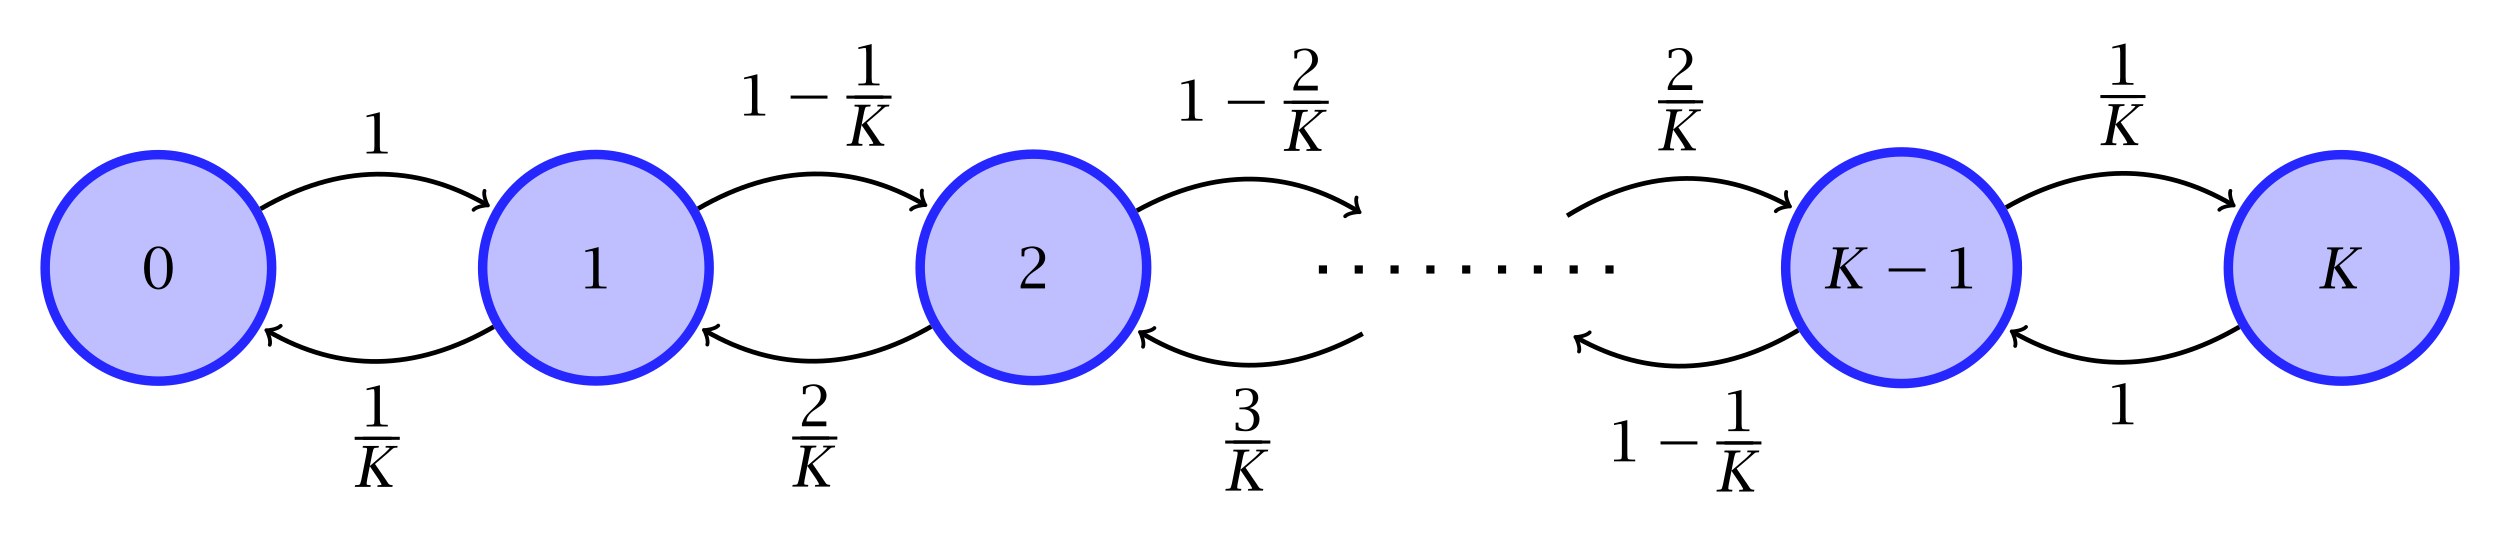
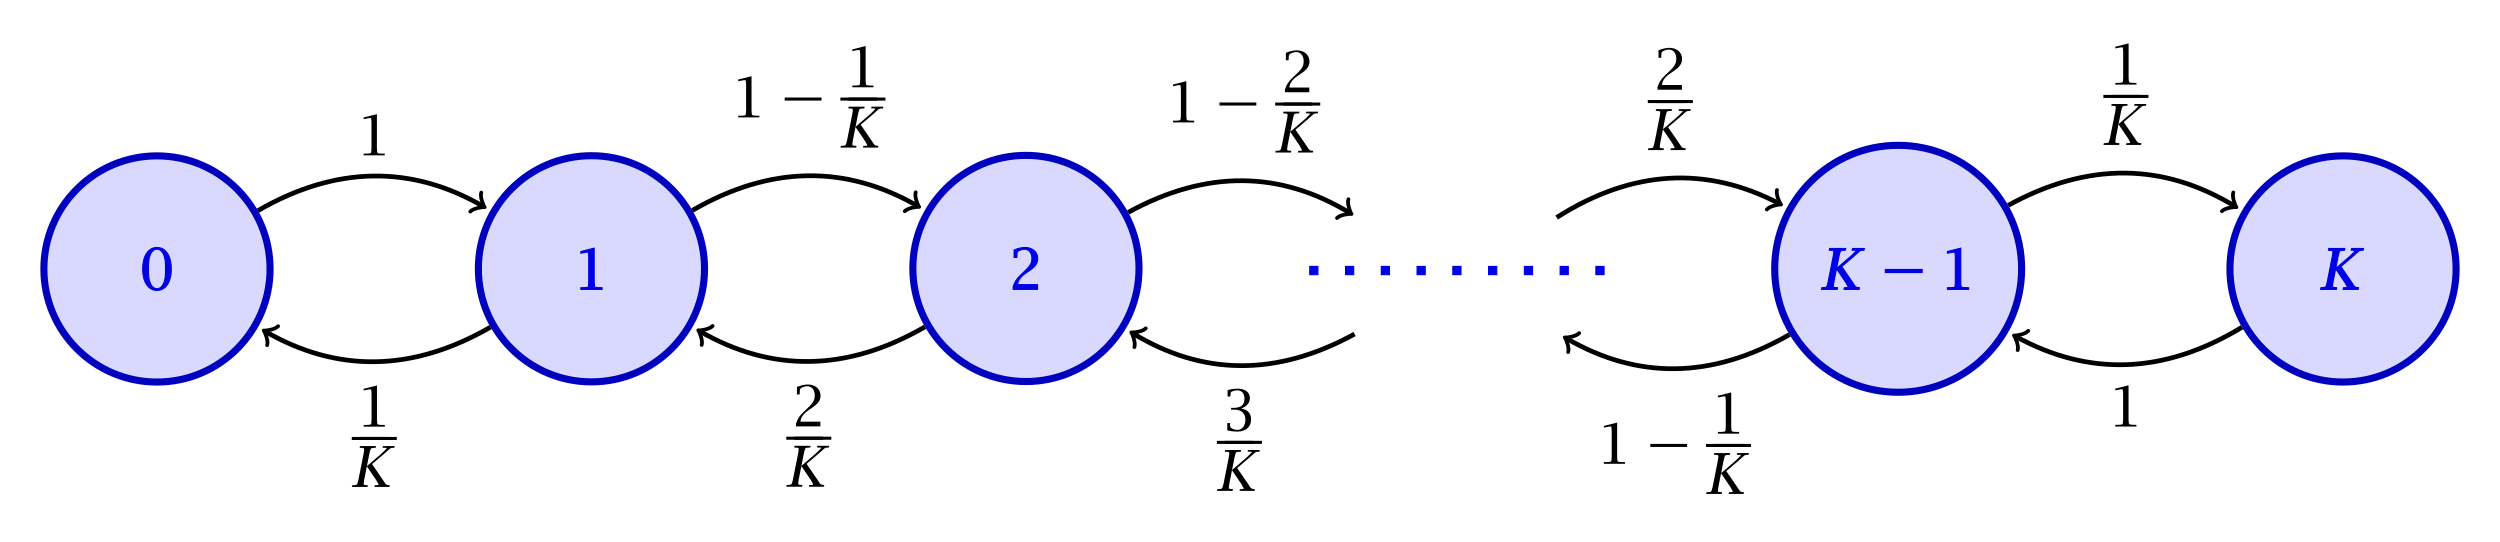
- <svg xmlns="http://www.w3.org/2000/svg" xmlns:xlink="http://www.w3.org/1999/xlink" version="1.1" width="791.258" height="170.74" viewBox="0 0 791.258 170.74">
+ <svg xmlns="http://www.w3.org/2000/svg" xmlns:xlink="http://www.w3.org/1999/xlink" version="1.1" width="792.455" height="171.748" viewBox="0 0 792.455 171.748">
  <defs>
    <path id="font_1_1" d="M.304-.018C.458-.018 .557 .13 .557 .359 .557 .592 .459 .741 .304 .741 .15 .741 .051 .592 .051 .359 .051 .13 .151-.018 .304-.018M.304 .012C.254 .012 .207 .052 .184 .115 .16 .179 .153 .233 .153 .361 .153 .49 .161 .55 .184 .608 .209 .672 .254 .711 .302 .711 .354 .711 .401 .671 .425 .608 .448 .545 .455 .49 .455 .361 .455 .233 .448 .174 .425 .115 .399 .05 .355 .012 .304 .012Z" />
    <path id="font_1_2" d="M.256 .575V.127L.253 .078C.251 .04 .247 .036 .208 .033L.175 .031 .117 .03V0H.491V.03L.434 .031 .401 .033C.362 .036 .358 .04 .355 .078L.352 .127V.729L.117 .67V.64L.166 .649 .209 .657C.217 .658 .226 .659 .234 .659 .249 .659 .251 .655 .253 .624L.256 .575Z" />
    <path id="font_1_6" d="M.41 .547C.41 .521 .405 .493 .398 .471 .38 .423 .348 .383 .26 .301L.209 .252C.171 .217 .149 .191 .127 .156 .106 .121 .096 .101 .078 .048V0H.509V.084H.157C.163 .13 .169 .148 .192 .183 .22 .225 .246 .249 .312 .295L.37 .335C.473 .405 .512 .464 .512 .546 .512 .66 .419 .741 .288 .741 .231 .741 .162 .725 .095 .697V.565H.143V.577C.147 .648 .148 .652 .154 .663 .158 .669 .165 .675 .175 .681 .205 .699 .241 .71 .277 .71 .357 .71 .41 .646 .41 .547Z" />
    <path id="font_1_7" d="M.133 .261H.277V.406H.133V.261Z" />
    <path id="font_1_8" d="M.432 .128 .458 .083C.473 .057 .478 .048 .478 .043 .478 .033 .464 .03 .421 .03H.41L.404 0H.67L.676 .03 .667 .031C.623 .034 .611 .04 .591 .069L.555 .124 .363 .404 .585 .593 .668 .667C.688 .685 .701 .691 .727 .691L.748 .692 .757 .693 .763 .723H.554L.548 .693H.559L.59 .692C.614 .692 .622 .69 .622 .687 .622 .683 .61 .669 .58 .639 .561 .62 .547 .605 .536 .596L.272 .368 .317 .596 .33 .645C.34 .683 .345 .687 .384 .69L.418 .692 .427 .693 .433 .723H.15L.144 .693 .153 .692 .185 .69C.219 .687 .223 .685 .223 .665 .223 .658 .222 .651 .222 .645L.215 .596 .122 .126 .109 .078C.099 .04 .094 .036 .055 .033L.021 .031 .012 .03 .006 0H.283L.289 .03 .28 .031 .25 .033C.22 .035 .216 .039 .216 .058 .216 .065 .216 .072 .217 .078L.224 .126 .271 .365 .432 .128Z" />
    <path id="font_1_3" d="M.108 .298H.759V.352H.108V.298Z" />
    <g id="font_2_1">
      <clipPath id="clip_3">
-         <path transform="matrix(.08364584,0,0,.08364584,0,-.03518041)" d="M-1-1H11V2H-1Z" />
+         <path transform="matrix(.100375,0,0,.100375,0,-.0422165)" d="M-1-1H11V2H-1Z" />
      </clipPath>
      <g clip-path="url(#clip_3)">
-         <use data-text="−" xlink:href="#font_1_3" transform="matrix(1,0,0,1,-.1039828,-.3254212)" />
-         <use data-text="−" xlink:href="#font_1_3" transform="matrix(1,0,0,1,.04149722,-.3254212)" />
+         <use data-text="−" xlink:href="#font_1_3" transform="matrix(1.2,0,0,1.2,-.1247794,-.3905054)" />
+         <use data-text="−" xlink:href="#font_1_3" transform="matrix(1.2,0,0,1.2,.04979666,-.3905054)" />
      </g>
    </g>
    <path id="font_1_9" d="M.157 .401V.37H.216C.338 .37 .41 .305 .41 .195 .41 .085 .353 .012 .268 .012 .235 .012 .198 .023 .167 .041 .146 .053 .141 .062 .14 .088L.139 .122V.133H.09V.005C.128-.006 .142-.009 .189-.014 .218-.017 .245-.018 .27-.018 .418-.018 .511 .065 .511 .198 .511 .259 .488 .312 .449 .343 .419 .366 .399 .375 .337 .391 .438 .427 .489 .49 .489 .575 .489 .678 .407 .741 .272 .741 .219 .741 .155 .732 .116 .72 .112 .719 .105 .716 .096 .713V.602H.144L.145 .61C.146 .631 .147 .645 .148 .654 .149 .666 .152 .674 .156 .679 .158 .683 .165 .687 .174 .691 .203 .704 .235 .711 .265 .711 .346 .711 .394 .657 .394 .566 .394 .449 .334 .401 .189 .401H.157Z" />
  </defs>
-   <path transform="matrix(1.5,0,0,-1.5,50.13375,91.273)" d="M23.898 4.319C23.898 17.518 13.198 28.217 0 28.217-13.198 28.217-23.898 17.518-23.898 4.319-23.898-8.879-13.198-19.578 0-19.578 13.198-19.578 23.898-8.879 23.898 4.319ZM0 4.319" fill="#bfbfff" />
-   <path transform="matrix(1.5,0,0,-1.5,50.13375,91.273)" stroke-width="2" stroke-linecap="butt" stroke-miterlimit="10" stroke-linejoin="miter" fill="none" stroke="#2626ff" d="M23.898 4.319C23.898 17.518 13.198 28.217 0 28.217-13.198 28.217-23.898 17.518-23.898 4.319-23.898-8.879-13.198-19.578 0-19.578 13.198-19.578 23.898-8.879 23.898 4.319ZM0 4.319" />
-   <use data-text="0" xlink:href="#font_1_1" transform="matrix(17.93276,0,0,-17.93276,44.68519,91.27301)" />
-   <path transform="matrix(1.5,0,0,-1.5,188.6048,91.273)" d="M23.898 4.355C23.898 17.554 13.198 28.253 0 28.253-13.198 28.253-23.898 17.554-23.898 4.355-23.898-8.843-13.198-19.542 0-19.542 13.198-19.542 23.898-8.843 23.898 4.355ZM0 4.355" fill="#bfbfff" />
-   <path transform="matrix(1.5,0,0,-1.5,188.6048,91.273)" stroke-width="2" stroke-linecap="butt" stroke-miterlimit="10" stroke-linejoin="miter" fill="none" stroke="#2626ff" d="M23.898 4.355C23.898 17.554 13.198 28.253 0 28.253-13.198 28.253-23.898 17.554-23.898 4.355-23.898-8.843-13.198-19.542 0-19.542 13.198-19.542 23.898-8.843 23.898 4.355ZM0 4.355" />
-   <use data-text="1" xlink:href="#font_1_2" transform="matrix(17.93276,0,0,-17.93276,183.1563,91.27301)" />
-   <path transform="matrix(1.5,0,0,-1.5,327.0759,91.273)" d="M23.898 4.427C23.898 17.625 13.198 28.325 0 28.325-13.198 28.325-23.898 17.625-23.898 4.427-23.898-8.771-13.198-19.47 0-19.47 13.198-19.47 23.898-8.771 23.898 4.427ZM0 4.427" fill="#bfbfff" />
-   <path transform="matrix(1.5,0,0,-1.5,327.0759,91.273)" stroke-width="2" stroke-linecap="butt" stroke-miterlimit="10" stroke-linejoin="miter" fill="none" stroke="#2626ff" d="M23.898 4.427C23.898 17.625 13.198 28.325 0 28.325-13.198 28.325-23.898 17.625-23.898 4.427-23.898-8.771-13.198-19.47 0-19.47 13.198-19.47 23.898-8.771 23.898 4.427ZM0 4.427" />
-   <use data-text="2" xlink:href="#font_1_6" transform="matrix(17.93276,0,0,-17.93276,321.6274,91.27301)" />
-   <use data-text="⋅" xlink:href="#font_1_7" transform="matrix(17.93276,0,0,-17.93276,415.0389,91.27301)" />
-   <use data-text="⋅" xlink:href="#font_1_7" transform="matrix(17.93276,0,0,-17.93276,426.3763,91.27301)" />
-   <use data-text="⋅" xlink:href="#font_1_7" transform="matrix(17.93276,0,0,-17.93276,437.7138,91.27301)" />
-   <use data-text="⋅" xlink:href="#font_1_7" transform="matrix(17.93276,0,0,-17.93276,449.0512,91.27301)" />
-   <use data-text="⋅" xlink:href="#font_1_7" transform="matrix(17.93276,0,0,-17.93276,460.3886,91.27301)" />
-   <use data-text="⋅" xlink:href="#font_1_7" transform="matrix(17.93276,0,0,-17.93276,471.726,91.27301)" />
-   <use data-text="⋅" xlink:href="#font_1_7" transform="matrix(17.93276,0,0,-17.93276,483.0635,91.27301)" />
-   <use data-text="⋅" xlink:href="#font_1_7" transform="matrix(17.93276,0,0,-17.93276,494.4009,91.27301)" />
-   <use data-text="⋅" xlink:href="#font_1_7" transform="matrix(17.93276,0,0,-17.93276,505.7384,91.27301)" />
-   <path transform="matrix(1.5,0,0,-1.5,601.8358,91.273)" d="M24.443 4.355C24.443 17.855 13.499 28.798 0 28.798-13.499 28.798-24.443 17.855-24.443 4.355-24.443-9.144-13.499-20.087 0-20.087 13.499-20.087 24.443-9.144 24.443 4.355ZM0 4.355" fill="#bfbfff" />
-   <path transform="matrix(1.5,0,0,-1.5,601.8358,91.273)" stroke-width="2" stroke-linecap="butt" stroke-miterlimit="10" stroke-linejoin="miter" fill="none" stroke="#2626ff" d="M24.443 4.355C24.443 17.855 13.499 28.798 0 28.798-13.499 28.798-24.443 17.855-24.443 4.355-24.443-9.144-13.499-20.087 0-20.087 13.499-20.087 24.443-9.144 24.443 4.355ZM0 4.355" />
-   <use data-text="𝐾" xlink:href="#font_1_8" transform="matrix(17.93276,0,0,-17.93276,577.4275,91.27301)" />
-   <use data-text="−" xlink:href="#font_1_3" transform="matrix(17.93276,0,0,-17.93276,595.8305,91.27301)" />
-   <use data-text="1" xlink:href="#font_1_2" transform="matrix(17.93276,0,0,-17.93276,615.3632,91.27301)" />
-   <path transform="matrix(1.5,0,0,-1.5,741.1245,91.273)" d="M23.898 4.319C23.898 17.518 13.198 28.217 0 28.217-13.198 28.217-23.898 17.518-23.898 4.319-23.898-8.879-13.198-19.578 0-19.578 13.198-19.578 23.898-8.879 23.898 4.319ZM0 4.319" fill="#bfbfff" />
-   <path transform="matrix(1.5,0,0,-1.5,741.1245,91.273)" stroke-width="2" stroke-linecap="butt" stroke-miterlimit="10" stroke-linejoin="miter" fill="none" stroke="#2626ff" d="M23.898 4.319C23.898 17.518 13.198 28.217 0 28.217-13.198 28.217-23.898 17.518-23.898 4.319-23.898-8.879-13.198-19.578 0-19.578 13.198-19.578 23.898-8.879 23.898 4.319ZM0 4.319" />
-   <use data-text="𝐾" xlink:href="#font_1_8" transform="matrix(17.93276,0,0,-17.93276,733.9195,91.27301)" />
-   <path transform="matrix(1.5,0,0,-1.5,395.6291,85.02858)" stroke-width="1" stroke-linecap="butt" stroke-miterlimit="10" stroke-linejoin="miter" fill="none" stroke="#000000" d="" />
-   <path transform="matrix(1.5,0,0,-1.5,395.6291,85.02858)" stroke-width="1" stroke-linecap="butt" stroke-miterlimit="10" stroke-linejoin="miter" fill="none" stroke="#000000" d="M-208.777 12.613C-192.167 22.211-176.201 22.217-161.17 13.547" />
-   <path transform="matrix(1.299345,.749445,.749445,-1.299345,153.874,64.70825)" stroke-width=".8" stroke-linecap="round" stroke-linejoin="round" fill="none" stroke="#000000" d="M-1.737 2.316C-1.592 1.447 0 .145 .434 0 0-.145-1.592-1.447-1.737-2.316" />
-   <use data-text="1" xlink:href="#font_1_2" transform="matrix(17.93276,0,0,-17.93276,113.9091,48.58066)" />
-   <path transform="matrix(1.5,0,0,-1.5,395.6291,85.02858)" stroke-width="1" stroke-linecap="butt" stroke-miterlimit="10" stroke-linejoin="miter" fill="none" stroke="#000000" d="M-159.575-12.264C-176.184-21.863-192.15-21.869-207.181-13.198" />
-   <path transform="matrix(-1.299345,-.749445,-.749445,1.299345,84.85745,104.8257)" stroke-width=".8" stroke-linecap="round" stroke-linejoin="round" fill="none" stroke="#000000" d="M-1.737 2.316C-1.592 1.447 0 .145 .434 0 0-.145-1.592-1.447-1.737-2.316" />
-   <use data-text="1" xlink:href="#font_1_2" transform="matrix(17.93276,0,0,-17.93276,113.9324,134.987)" />
-   <use data-text="⁄" xlink:href="#font_2_1" transform="matrix(17.93276,0,0,-17.93276,112.176,138.7185)" />
-   <use data-text="𝐾" xlink:href="#font_1_8" transform="matrix(17.93276,0,0,-17.93276,112.176,154.0999)" />
-   <path transform="matrix(1.5,0,0,-1.5,395.6291,85.02858)" stroke-width="1" stroke-linecap="butt" stroke-miterlimit="10" stroke-linejoin="miter" fill="none" stroke="#000000" d="M-116.466 12.657C-99.86 22.262-83.894 22.274-68.86 13.61" />
-   <path transform="matrix(1.2996,.748965,.748965,-1.2996,292.3396,64.61411)" stroke-width=".8" stroke-linecap="round" stroke-linejoin="round" fill="none" stroke="#000000" d="M-1.737 2.316C-1.592 1.447 0 .145 .434 0 0-.145-1.592-1.447-1.737-2.316" />
-   <use data-text="1" xlink:href="#font_1_2" transform="matrix(17.93276,0,0,-17.93276,233.4095,36.55976)" />
-   <use data-text="−" xlink:href="#font_1_3" transform="matrix(17.93276,0,0,-17.93276,248.2976,36.55976)" />
-   <use data-text="1" xlink:href="#font_1_2" transform="matrix(17.93276,0,0,-17.93276,269.5724,27.00327)" />
-   <use data-text="⁄" xlink:href="#font_2_1" transform="matrix(17.93276,0,0,-17.93276,267.816,30.7348)" />
-   <use data-text="𝐾" xlink:href="#font_1_8" transform="matrix(17.93276,0,0,-17.93276,267.816,46.11623)" />
-   <path transform="matrix(1.5,0,0,-1.5,395.6291,85.02858)" stroke-width="1" stroke-linecap="butt" stroke-miterlimit="10" stroke-linejoin="miter" fill="none" stroke="#000000" d="M-67.255-12.201C-83.86-21.806-99.826-21.818-114.861-13.153" />
-   <path transform="matrix(-1.2996,-.748965,-.748965,1.2996,223.3376,104.7586)" stroke-width=".8" stroke-linecap="round" stroke-linejoin="round" fill="none" stroke="#000000" d="M-1.737 2.316C-1.592 1.447 0 .145 .434 0 0-.145-1.592-1.447-1.737-2.316" />
-   <use data-text="2" xlink:href="#font_1_6" transform="matrix(17.93276,0,0,-17.93276,252.4145,134.9063)" />
-   <use data-text="⁄" xlink:href="#font_2_1" transform="matrix(17.93276,0,0,-17.93276,250.6581,138.6378)" />
-   <use data-text="𝐾" xlink:href="#font_1_8" transform="matrix(17.93276,0,0,-17.93276,250.6581,154.0193)" />
-   <path transform="matrix(1.5,0,0,-1.5,395.6291,85.02858)" stroke-width="1" stroke-linecap="butt" stroke-miterlimit="10" stroke-linejoin="miter" fill="none" stroke="#000000" d="M159.511 12.905C176.27 22.449 192.132 22.355 207.197 13.538" />
-   <path transform="matrix(1.2945,.75765,.75765,-1.2945,706.4243,64.72191)" stroke-width=".8" stroke-linecap="round" stroke-linejoin="round" fill="none" stroke="#000000" d="M-1.737 2.316C-1.592 1.447 0 .145 .434 0 0-.145-1.592-1.447-1.737-2.316" />
-   <use data-text="1" xlink:href="#font_1_2" transform="matrix(17.93276,0,0,-17.93276,666.4569,26.82158)" />
-   <use data-text="⁄" xlink:href="#font_2_1" transform="matrix(17.93276,0,0,-17.93276,664.7005,30.55313)" />
-   <use data-text="𝐾" xlink:href="#font_1_8" transform="matrix(17.93276,0,0,-17.93276,664.7005,45.93456)" />
-   <path transform="matrix(1.5,0,0,-1.5,395.6291,85.02858)" stroke-width="1" stroke-linecap="butt" stroke-miterlimit="10" stroke-linejoin="miter" fill="none" stroke="#000000" d="M208.767-12.284C192.114-22.013 176.253-22.095 161.091-13.444" />
-   <path transform="matrix(-1.302795,-.743295,-.743295,1.302795,637.266,105.1948)" stroke-width=".8" stroke-linecap="round" stroke-linejoin="round" fill="none" stroke="#000000" d="M-1.737 2.316C-1.592 1.447 0 .145 .434 0 0-.145-1.592-1.447-1.737-2.316" />
-   <use data-text="1" xlink:href="#font_1_2" transform="matrix(17.93276,0,0,-17.93276,666.4339,134.2819)" />
-   <path transform="matrix(1.5,0,0,-1.5,395.6291,85.02858)" stroke-width="1" stroke-linecap="butt" stroke-miterlimit="10" stroke-linejoin="miter" fill="none" stroke="#000000" d="M-23.874 12.237C-7.329 21.312 8.198 20.971 22.765 12.13" />
-   <path transform="matrix(1.282245,.778245,.778245,-1.282245,429.7761,66.8338)" stroke-width=".8" stroke-linecap="round" stroke-linejoin="round" fill="none" stroke="#000000" d="M-1.737 2.316C-1.592 1.447 0 .145 .434 0 0-.145-1.592-1.447-1.737-2.316" />
-   <use data-text="1" xlink:href="#font_1_2" transform="matrix(17.93276,0,0,-17.93276,371.7947,38.19025)" />
-   <use data-text="−" xlink:href="#font_1_3" transform="matrix(17.93276,0,0,-17.93276,386.6828,38.19025)" />
-   <use data-text="2" xlink:href="#font_1_6" transform="matrix(17.93276,0,0,-17.93276,407.9576,28.63377)" />
-   <use data-text="⁄" xlink:href="#font_2_1" transform="matrix(17.93276,0,0,-17.93276,406.2011,32.36531)" />
-   <use data-text="𝐾" xlink:href="#font_1_8" transform="matrix(17.93276,0,0,-17.93276,406.2011,47.74675)" />
-   <path transform="matrix(1.5,0,0,-1.5,395.6291,85.02858)" stroke-width="1" stroke-linecap="butt" stroke-miterlimit="10" stroke-linejoin="miter" fill="none" stroke="#000000" d="M23.784-13.71C7.239-22.785-8.288-22.445-22.855-13.603" />
-   <path transform="matrix(-1.282245,-.778245,-.778245,1.282245,361.3468,105.4334)" stroke-width=".8" stroke-linecap="round" stroke-linejoin="round" fill="none" stroke="#000000" d="M-1.737 2.316C-1.592 1.447 0 .145 .434 0 0-.145-1.592-1.447-1.737-2.316" />
-   <use data-text="3" xlink:href="#font_1_9" transform="matrix(17.93276,0,0,-17.93276,389.4714,136.1704)" />
-   <use data-text="⁄" xlink:href="#font_2_1" transform="matrix(17.93276,0,0,-17.93276,387.715,139.9019)" />
-   <use data-text="𝐾" xlink:href="#font_1_8" transform="matrix(17.93276,0,0,-17.93276,387.715,155.2833)" />
-   <path transform="matrix(1.5,0,0,-1.5,395.6291,85.02858)" stroke-width="1" stroke-linecap="butt" stroke-miterlimit="10" stroke-linejoin="miter" fill="none" stroke="#000000" d="M66.907 11.161C83.014 21.041 98.567 21.456 113.568 13.32" />
-   <path transform="matrix(1.3185,.715095,.715095,-1.3185,565.9813,65.0486)" stroke-width=".8" stroke-linecap="round" stroke-linejoin="round" fill="none" stroke="#000000" d="M-1.737 2.316C-1.592 1.447 0 .145 .434 0 0-.145-1.592-1.447-1.737-2.316" />
-   <use data-text="2" xlink:href="#font_1_6" transform="matrix(17.93276,0,0,-17.93276,526.4588,28.47708)" />
-   <use data-text="⁄" xlink:href="#font_2_1" transform="matrix(17.93276,0,0,-17.93276,524.7024,32.20862)" />
-   <use data-text="𝐾" xlink:href="#font_1_8" transform="matrix(17.93276,0,0,-17.93276,524.7024,47.59005)" />
-   <path transform="matrix(1.5,0,0,-1.5,395.6291,85.02858)" stroke-width="1" stroke-linecap="butt" stroke-miterlimit="10" stroke-linejoin="miter" fill="none" stroke="#000000" d="M115.712-12.988C99.49-22.689 83.943-22.928 69.03-14.621" />
-   <path transform="matrix(-1.31037,-.7299301,-.7299301,1.31037,499.1735,106.9595)" stroke-width=".8" stroke-linecap="round" stroke-linejoin="round" fill="none" stroke="#000000" d="M-1.737 2.316C-1.592 1.447 0 .145 .434 0 0-.145-1.592-1.447-1.737-2.316" />
-   <use data-text="1" xlink:href="#font_1_2" transform="matrix(17.93276,0,0,-17.93276,508.7394,146.0114)" />
-   <use data-text="−" xlink:href="#font_1_3" transform="matrix(17.93276,0,0,-17.93276,523.6276,146.0114)" />
-   <use data-text="1" xlink:href="#font_1_2" transform="matrix(17.93276,0,0,-17.93276,544.9024,136.4549)" />
-   <use data-text="⁄" xlink:href="#font_2_1" transform="matrix(17.93276,0,0,-17.93276,543.1459,140.1864)" />
-   <use data-text="𝐾" xlink:href="#font_1_8" transform="matrix(17.93276,0,0,-17.93276,543.1459,155.5679)" />
+   <path transform="matrix(1.5,0,0,-1.5,49.75876,91.73459)" d="M23.898 4.319C23.898 17.518 13.198 28.217 0 28.217-13.198 28.217-23.898 17.518-23.898 4.319-23.898-8.879-13.198-19.578 0-19.578 13.198-19.578 23.898-8.879 23.898 4.319ZM0 4.319" fill="#d9d9ff" />
+   <path transform="matrix(1.5,0,0,-1.5,49.75876,91.73459)" stroke-width="1.5" stroke-linecap="butt" stroke-miterlimit="10" stroke-linejoin="miter" fill="none" stroke="#0000bf" d="M23.898 4.319C23.898 17.518 13.198 28.217 0 28.217-13.198 28.217-23.898 17.518-23.898 4.319-23.898-8.879-13.198-19.578 0-19.578 13.198-19.578 23.898-8.879 23.898 4.319ZM0 4.319" />
+   <use data-text="0" xlink:href="#font_1_1" transform="matrix(17.93276,0,0,-17.93276,44.3102,91.73459)" fill="#0000e6" />
+   <use data-text="0" xlink:href="#font_1_1" stroke-width=".02" stroke-linecap="butt" stroke-miterlimit="10" stroke-linejoin="miter" transform="matrix(17.93276,0,0,-17.93276,44.3102,91.73459)" fill="none" stroke="#0000e6" />
+   <path transform="matrix(1.5,0,0,-1.5,187.4799,91.73459)" d="M23.898 4.355C23.898 17.554 13.198 28.253 0 28.253-13.198 28.253-23.898 17.554-23.898 4.355-23.898-8.843-13.198-19.542 0-19.542 13.198-19.542 23.898-8.843 23.898 4.355ZM0 4.355" fill="#d9d9ff" />
+   <path transform="matrix(1.5,0,0,-1.5,187.4799,91.73459)" stroke-width="1.5" stroke-linecap="butt" stroke-miterlimit="10" stroke-linejoin="miter" fill="none" stroke="#0000bf" d="M23.898 4.355C23.898 17.554 13.198 28.253 0 28.253-13.198 28.253-23.898 17.554-23.898 4.355-23.898-8.843-13.198-19.542 0-19.542 13.198-19.542 23.898-8.843 23.898 4.355ZM0 4.355" />
+   <use data-text="1" xlink:href="#font_1_2" transform="matrix(17.93276,0,0,-17.93276,182.0313,91.73459)" fill="#0000e6" />
+   <use data-text="1" xlink:href="#font_1_2" stroke-width=".02" stroke-linecap="butt" stroke-miterlimit="10" stroke-linejoin="miter" transform="matrix(17.93276,0,0,-17.93276,182.0313,91.73459)" fill="none" stroke="#0000e6" />
+   <path transform="matrix(1.5,0,0,-1.5,325.201,91.73459)" d="M23.898 4.427C23.898 17.625 13.198 28.325 0 28.325-13.198 28.325-23.898 17.625-23.898 4.427-23.898-8.771-13.198-19.47 0-19.47 13.198-19.47 23.898-8.771 23.898 4.427ZM0 4.427" fill="#d9d9ff" />
+   <path transform="matrix(1.5,0,0,-1.5,325.201,91.73459)" stroke-width="1.5" stroke-linecap="butt" stroke-miterlimit="10" stroke-linejoin="miter" fill="none" stroke="#0000bf" d="M23.898 4.427C23.898 17.625 13.198 28.325 0 28.325-13.198 28.325-23.898 17.625-23.898 4.427-23.898-8.771-13.198-19.47 0-19.47 13.198-19.47 23.898-8.771 23.898 4.427ZM0 4.427" />
+   <use data-text="2" xlink:href="#font_1_6" transform="matrix(17.93276,0,0,-17.93276,319.7524,91.73459)" fill="#0000e6" />
+   <use data-text="2" xlink:href="#font_1_6" stroke-width=".02" stroke-linecap="butt" stroke-miterlimit="10" stroke-linejoin="miter" transform="matrix(17.93276,0,0,-17.93276,319.7524,91.73459)" fill="none" stroke="#0000e6" />
+   <use data-text="⋅" xlink:href="#font_1_7" transform="matrix(17.93276,0,0,-17.93276,412.7891,91.73459)" fill="#0000e6" />
+   <use data-text="⋅" xlink:href="#font_1_7" transform="matrix(17.93276,0,0,-17.93276,424.1265,91.73459)" fill="#0000e6" />
+   <use data-text="⋅" xlink:href="#font_1_7" transform="matrix(17.93276,0,0,-17.93276,435.4639,91.73459)" fill="#0000e6" />
+   <use data-text="⋅" xlink:href="#font_1_7" transform="matrix(17.93276,0,0,-17.93276,446.8013,91.73459)" fill="#0000e6" />
+   <use data-text="⋅" xlink:href="#font_1_7" transform="matrix(17.93276,0,0,-17.93276,458.1388,91.73459)" fill="#0000e6" />
+   <use data-text="⋅" xlink:href="#font_1_7" transform="matrix(17.93276,0,0,-17.93276,469.4762,91.73459)" fill="#0000e6" />
+   <use data-text="⋅" xlink:href="#font_1_7" transform="matrix(17.93276,0,0,-17.93276,480.8137,91.73459)" fill="#0000e6" />
+   <use data-text="⋅" xlink:href="#font_1_7" transform="matrix(17.93276,0,0,-17.93276,492.1511,91.73459)" fill="#0000e6" />
+   <use data-text="⋅" xlink:href="#font_1_7" transform="matrix(17.93276,0,0,-17.93276,503.4885,91.73459)" fill="#0000e6" />
+   <use data-text="⋅" xlink:href="#font_1_7" stroke-width=".02" stroke-linecap="butt" stroke-miterlimit="10" stroke-linejoin="miter" transform="matrix(17.93276,0,0,-17.93276,412.7891,91.73459)" fill="none" stroke="#0000e6" />
+   <use data-text="⋅" xlink:href="#font_1_7" stroke-width=".02" stroke-linecap="butt" stroke-miterlimit="10" stroke-linejoin="miter" transform="matrix(17.93276,0,0,-17.93276,424.1265,91.73459)" fill="none" stroke="#0000e6" />
+   <use data-text="⋅" xlink:href="#font_1_7" stroke-width=".02" stroke-linecap="butt" stroke-miterlimit="10" stroke-linejoin="miter" transform="matrix(17.93276,0,0,-17.93276,435.4639,91.73459)" fill="none" stroke="#0000e6" />
+   <use data-text="⋅" xlink:href="#font_1_7" stroke-width=".02" stroke-linecap="butt" stroke-miterlimit="10" stroke-linejoin="miter" transform="matrix(17.93276,0,0,-17.93276,446.8013,91.73459)" fill="none" stroke="#0000e6" />
+   <use data-text="⋅" xlink:href="#font_1_7" stroke-width=".02" stroke-linecap="butt" stroke-miterlimit="10" stroke-linejoin="miter" transform="matrix(17.93276,0,0,-17.93276,458.1388,91.73459)" fill="none" stroke="#0000e6" />
+   <use data-text="⋅" xlink:href="#font_1_7" stroke-width=".02" stroke-linecap="butt" stroke-miterlimit="10" stroke-linejoin="miter" transform="matrix(17.93276,0,0,-17.93276,469.4762,91.73459)" fill="none" stroke="#0000e6" />
+   <use data-text="⋅" xlink:href="#font_1_7" stroke-width=".02" stroke-linecap="butt" stroke-miterlimit="10" stroke-linejoin="miter" transform="matrix(17.93276,0,0,-17.93276,480.8137,91.73459)" fill="none" stroke="#0000e6" />
+   <use data-text="⋅" xlink:href="#font_1_7" stroke-width=".02" stroke-linecap="butt" stroke-miterlimit="10" stroke-linejoin="miter" transform="matrix(17.93276,0,0,-17.93276,492.1511,91.73459)" fill="none" stroke="#0000e6" />
+   <use data-text="⋅" xlink:href="#font_1_7" stroke-width=".02" stroke-linecap="butt" stroke-miterlimit="10" stroke-linejoin="miter" transform="matrix(17.93276,0,0,-17.93276,503.4885,91.73459)" fill="none" stroke="#0000e6" />
+   <path transform="matrix(1.5,0,0,-1.5,601.6841,91.73459)" d="M26.091 4.355C26.091 18.765 14.41 30.447 0 30.447-14.41 30.447-26.091 18.765-26.091 4.355-26.091-10.055-14.41-21.736 0-21.736 14.41-21.736 26.091-10.055 26.091 4.355ZM0 4.355" fill="#d9d9ff" />
+   <path transform="matrix(1.5,0,0,-1.5,601.6841,91.73459)" stroke-width="1.5" stroke-linecap="butt" stroke-miterlimit="10" stroke-linejoin="miter" fill="none" stroke="#0000bf" d="M26.091 4.355C26.091 18.765 14.41 30.447 0 30.447-14.41 30.447-26.091 18.765-26.091 4.355-26.091-10.055-14.41-21.736 0-21.736 14.41-21.736 26.091-10.055 26.091 4.355ZM0 4.355" />
+   <use data-text="𝐾" xlink:href="#font_1_8" transform="matrix(17.93276,0,0,-17.93276,577.2759,91.73459)" fill="#0000e6" />
+   <use data-text="−" xlink:href="#font_1_3" transform="matrix(17.93276,0,0,-17.93276,595.6789,91.73459)" fill="#0000e6" />
+   <use data-text="1" xlink:href="#font_1_2" transform="matrix(17.93276,0,0,-17.93276,615.2116,91.73459)" fill="#0000e6" />
+   <use data-text="𝐾" xlink:href="#font_1_8" stroke-width=".02" stroke-linecap="butt" stroke-miterlimit="10" stroke-linejoin="miter" transform="matrix(17.93276,0,0,-17.93276,577.2759,91.73459)" fill="none" stroke="#0000e6" />
+   <use data-text="−" xlink:href="#font_1_3" stroke-width=".02" stroke-linecap="butt" stroke-miterlimit="10" stroke-linejoin="miter" transform="matrix(17.93276,0,0,-17.93276,595.6789,91.73459)" fill="none" stroke="#0000e6" />
+   <use data-text="1" xlink:href="#font_1_2" stroke-width=".02" stroke-linecap="butt" stroke-miterlimit="10" stroke-linejoin="miter" transform="matrix(17.93276,0,0,-17.93276,615.2116,91.73459)" fill="none" stroke="#0000e6" />
+   <path transform="matrix(1.5,0,0,-1.5,742.6961,91.73459)" d="M23.898 4.319C23.898 17.518 13.198 28.217 0 28.217-13.198 28.217-23.898 17.518-23.898 4.319-23.898-8.879-13.198-19.578 0-19.578 13.198-19.578 23.898-8.879 23.898 4.319ZM0 4.319" fill="#d9d9ff" />
+   <path transform="matrix(1.5,0,0,-1.5,742.6961,91.73459)" stroke-width="1.5" stroke-linecap="butt" stroke-miterlimit="10" stroke-linejoin="miter" fill="none" stroke="#0000bf" d="M23.898 4.319C23.898 17.518 13.198 28.217 0 28.217-13.198 28.217-23.898 17.518-23.898 4.319-23.898-8.879-13.198-19.578 0-19.578 13.198-19.578 23.898-8.879 23.898 4.319ZM0 4.319" />
+   <use data-text="𝐾" xlink:href="#font_1_8" transform="matrix(17.93276,0,0,-17.93276,735.491,91.73459)" fill="#0000e6" />
+   <use data-text="𝐾" xlink:href="#font_1_8" stroke-width=".02" stroke-linecap="butt" stroke-miterlimit="10" stroke-linejoin="miter" transform="matrix(17.93276,0,0,-17.93276,735.491,91.73459)" fill="none" stroke="#0000e6" />
+   <path transform="matrix(1.5,0,0,-1.5,396.2274,85.20169)" stroke-width="1" stroke-linecap="butt" stroke-miterlimit="10" stroke-linejoin="miter" fill="none" stroke="#000000" d="" />
+   <path transform="matrix(1.5,0,0,-1.5,396.2274,85.20169)" stroke-width="1" stroke-linecap="butt" stroke-miterlimit="10" stroke-linejoin="miter" fill="none" stroke="#000000" d="M-209.642 12.296C-193.055 21.881-177.111 21.887-162.102 13.23" />
+   <path transform="matrix(1.299345,.749445,.749445,-1.299345,153.0738,65.35723)" stroke-width=".8" stroke-linecap="round" stroke-linejoin="round" fill="none" stroke="#000000" d="M-1.737 2.316C-1.592 1.447 0 .145 .434 0 0-.145-1.592-1.447-1.737-2.316" />
+   <use data-text="1" xlink:href="#font_1_2" transform="matrix(17.93276,0,0,-17.93276,113.1592,49.24446)" />
+   <path transform="matrix(1.5,0,0,-1.5,396.2274,85.20169)" stroke-width="1" stroke-linecap="butt" stroke-miterlimit="10" stroke-linejoin="miter" fill="none" stroke="#000000" d="M-160.507-12.332C-177.094-21.917-193.038-21.923-208.047-13.265" />
+   <path transform="matrix(-1.299345,-.749445,-.749445,1.299345,84.15765,105.0999)" stroke-width=".8" stroke-linecap="round" stroke-linejoin="round" fill="none" stroke="#000000" d="M-1.737 2.316C-1.592 1.447 0 .145 .434 0 0-.145-1.592-1.447-1.737-2.316" />
+   <use data-text="1" xlink:href="#font_1_2" transform="matrix(17.93276,0,0,-17.93276,113.1824,135.2463)" />
+   <use data-text="⁄" xlink:href="#font_2_1" transform="matrix(14.94396,0,0,-14.94396,111.4259,138.9779)" />
+   <use data-text="𝐾" xlink:href="#font_1_8" transform="matrix(17.93276,0,0,-17.93276,111.4259,154.3593)" />
+   <path transform="matrix(1.5,0,0,-1.5,396.2274,85.20169)" stroke-width="1" stroke-linecap="butt" stroke-miterlimit="10" stroke-linejoin="miter" fill="none" stroke="#000000" d="M-117.831 12.34C-101.248 21.932-85.304 21.944-70.292 13.293" />
+   <path transform="matrix(1.2996,.748965,.748965,-1.2996,290.7895,65.26293)" stroke-width=".8" stroke-linecap="round" stroke-linejoin="round" fill="none" stroke="#000000" d="M-1.737 2.316C-1.592 1.447 0 .145 .434 0 0-.145-1.592-1.447-1.737-2.316" />
+   <use data-text="1" xlink:href="#font_1_2" transform="matrix(17.93276,0,0,-17.93276,231.9096,37.22359)" />
+   <use data-text="−" xlink:href="#font_1_3" transform="matrix(17.93276,0,0,-17.93276,246.7977,37.22359)" />
+   <use data-text="1" xlink:href="#font_1_2" transform="matrix(17.93276,0,0,-17.93276,268.0725,27.6671)" />
+   <use data-text="⁄" xlink:href="#font_2_1" transform="matrix(14.94396,0,0,-14.94396,266.3161,31.39864)" />
+   <use data-text="𝐾" xlink:href="#font_1_8" transform="matrix(17.93276,0,0,-17.93276,266.3161,46.78008)" />
+   <path transform="matrix(1.5,0,0,-1.5,396.2274,85.20169)" stroke-width="1" stroke-linecap="butt" stroke-miterlimit="10" stroke-linejoin="miter" fill="none" stroke="#000000" d="M-68.687-12.268C-85.27-21.86-101.214-21.872-116.226-13.221" />
+   <path transform="matrix(-1.2996,-.748965,-.748965,1.2996,221.8877,105.0329)" stroke-width=".8" stroke-linecap="round" stroke-linejoin="round" fill="none" stroke="#000000" d="M-1.737 2.316C-1.592 1.447 0 .145 .434 0 0-.145-1.592-1.447-1.737-2.316" />
+   <use data-text="2" xlink:href="#font_1_6" transform="matrix(17.93276,0,0,-17.93276,250.9145,135.1656)" />
+   <use data-text="⁄" xlink:href="#font_2_1" transform="matrix(14.94396,0,0,-14.94396,249.1581,138.8972)" />
+   <use data-text="𝐾" xlink:href="#font_1_8" transform="matrix(17.93276,0,0,-17.93276,249.1581,154.2786)" />
+   <path transform="matrix(1.5,0,0,-1.5,396.2274,85.20169)" stroke-width="1" stroke-linecap="butt" stroke-miterlimit="10" stroke-linejoin="miter" fill="none" stroke="#000000" d="M160.223 13.412C177.191 22.704 193.11 22.345 208.078 13.246" />
+   <path transform="matrix(1.28172,.77907,.77907,-1.28172,708.3441,65.33194)" stroke-width=".8" stroke-linecap="round" stroke-linejoin="round" fill="none" stroke="#000000" d="M-1.737 2.316C-1.592 1.447 0 .145 .434 0 0-.145-1.592-1.447-1.737-2.316" />
+   <use data-text="1" xlink:href="#font_1_2" transform="matrix(17.93276,0,0,-17.93276,668.4195,26.82158)" />
+   <use data-text="⁄" xlink:href="#font_2_1" transform="matrix(14.94396,0,0,-14.94396,666.663,30.55312)" />
+   <use data-text="𝐾" xlink:href="#font_1_8" transform="matrix(17.93276,0,0,-17.93276,666.663,45.93456)" />
+   <path transform="matrix(1.5,0,0,-1.5,396.2274,85.20169)" stroke-width="1" stroke-linecap="butt" stroke-miterlimit="10" stroke-linejoin="miter" fill="none" stroke="#000000" d="M209.632-12.351C193.093-22.388 177.174-22.735 161.817-14.31" />
+   <path transform="matrix(-1.31505,-.72144,-.72144,1.31505,638.9535,106.6663)" stroke-width=".8" stroke-linecap="round" stroke-linejoin="round" fill="none" stroke="#000000" d="M-1.737 2.316C-1.592 1.447 0 .145 .434 0 0-.145-1.592-1.447-1.737-2.316" />
+   <use data-text="1" xlink:href="#font_1_2" transform="matrix(17.93276,0,0,-17.93276,668.3964,135.2062)" />
+   <path transform="matrix(1.5,0,0,-1.5,396.2274,85.20169)" stroke-width="1" stroke-linecap="butt" stroke-miterlimit="10" stroke-linejoin="miter" fill="none" stroke="#000000" d="M-25.742 11.923C-9.133 21.031 6.453 20.688 21.081 11.809" />
+   <path transform="matrix(1.2822,.77829,.77829,-1.2822,427.8485,67.48819)" stroke-width=".8" stroke-linecap="round" stroke-linejoin="round" fill="none" stroke="#000000" d="M-1.737 2.316C-1.592 1.447 0 .145 .434 0 0-.145-1.592-1.447-1.737-2.316" />
+   <use data-text="1" xlink:href="#font_1_2" transform="matrix(17.93276,0,0,-17.93276,369.731,38.79929)" />
+   <use data-text="−" xlink:href="#font_1_3" transform="matrix(17.93276,0,0,-17.93276,384.6191,38.79929)" />
+   <use data-text="2" xlink:href="#font_1_6" transform="matrix(17.93276,0,0,-17.93276,405.8938,29.24281)" />
+   <use data-text="⁄" xlink:href="#font_2_1" transform="matrix(14.94396,0,0,-14.94396,404.1374,32.97435)" />
+   <use data-text="𝐾" xlink:href="#font_1_8" transform="matrix(17.93276,0,0,-17.93276,404.1374,48.35578)" />
+   <path transform="matrix(1.5,0,0,-1.5,396.2274,85.20169)" stroke-width="1" stroke-linecap="butt" stroke-miterlimit="10" stroke-linejoin="miter" fill="none" stroke="#000000" d="M22.104-13.781C5.495-22.889-10.091-22.546-24.719-13.667" />
+   <path transform="matrix(-1.2822,-.77829,-.77829,1.2822,359.1495,105.7023)" stroke-width=".8" stroke-linecap="round" stroke-linejoin="round" fill="none" stroke="#000000" d="M-1.737 2.316C-1.592 1.447 0 .145 .434 0 0-.145-1.592-1.447-1.737-2.316" />
+   <use data-text="3" xlink:href="#font_1_9" transform="matrix(17.93276,0,0,-17.93276,387.4103,136.4845)" />
+   <use data-text="⁄" xlink:href="#font_2_1" transform="matrix(14.94396,0,0,-14.94396,385.6539,140.2161)" />
+   <use data-text="𝐾" xlink:href="#font_1_8" transform="matrix(17.93276,0,0,-17.93276,385.6539,155.5975)" />
+   <path transform="matrix(1.5,0,0,-1.5,396.2274,85.20169)" stroke-width="1" stroke-linecap="butt" stroke-miterlimit="10" stroke-linejoin="miter" fill="none" stroke="#000000" d="M64.799 10.833C80.869 21.06 96.564 21.739 111.833 13.782" />
+   <path transform="matrix(1.330125,.69315,.69315,-1.330125,563.9764,64.5286)" stroke-width=".8" stroke-linecap="round" stroke-linejoin="round" fill="none" stroke="#000000" d="M-1.737 2.316C-1.592 1.447 0 .145 .434 0 0-.145-1.592-1.447-1.737-2.316" />
+   <use data-text="2" xlink:href="#font_1_6" transform="matrix(17.93276,0,0,-17.93276,524.0056,28.45058)" />
+   <use data-text="⁄" xlink:href="#font_2_1" transform="matrix(14.94396,0,0,-14.94396,522.2492,32.18212)" />
+   <use data-text="𝐾" xlink:href="#font_1_8" transform="matrix(17.93276,0,0,-17.93276,522.2492,47.56355)" />
+   <path transform="matrix(1.5,0,0,-1.5,396.2274,85.20169)" stroke-width="1" stroke-linecap="butt" stroke-miterlimit="10" stroke-linejoin="miter" fill="none" stroke="#000000" d="M114.011-13.898C97.481-23.401 81.803-23.372 66.892-14.727" />
+   <path transform="matrix(-1.29762,-.752355,-.752355,1.29762,496.5654,107.2917)" stroke-width=".8" stroke-linecap="round" stroke-linejoin="round" fill="none" stroke="#000000" d="M-1.737 2.316C-1.592 1.447 0 .145 .434 0 0-.145-1.592-1.447-1.737-2.316" />
+   <use data-text="1" xlink:href="#font_1_2" transform="matrix(17.93276,0,0,-17.93276,506.2871,147.0198)" />
+   <use data-text="−" xlink:href="#font_1_3" transform="matrix(17.93276,0,0,-17.93276,521.1753,147.0198)" />
+   <use data-text="1" xlink:href="#font_1_2" transform="matrix(17.93276,0,0,-17.93276,542.4499,137.4633)" />
+   <use data-text="⁄" xlink:href="#font_2_1" transform="matrix(14.94396,0,0,-14.94396,540.6935,141.1949)" />
+   <use data-text="𝐾" xlink:href="#font_1_8" transform="matrix(17.93276,0,0,-17.93276,540.6935,156.5763)" />
</svg>
